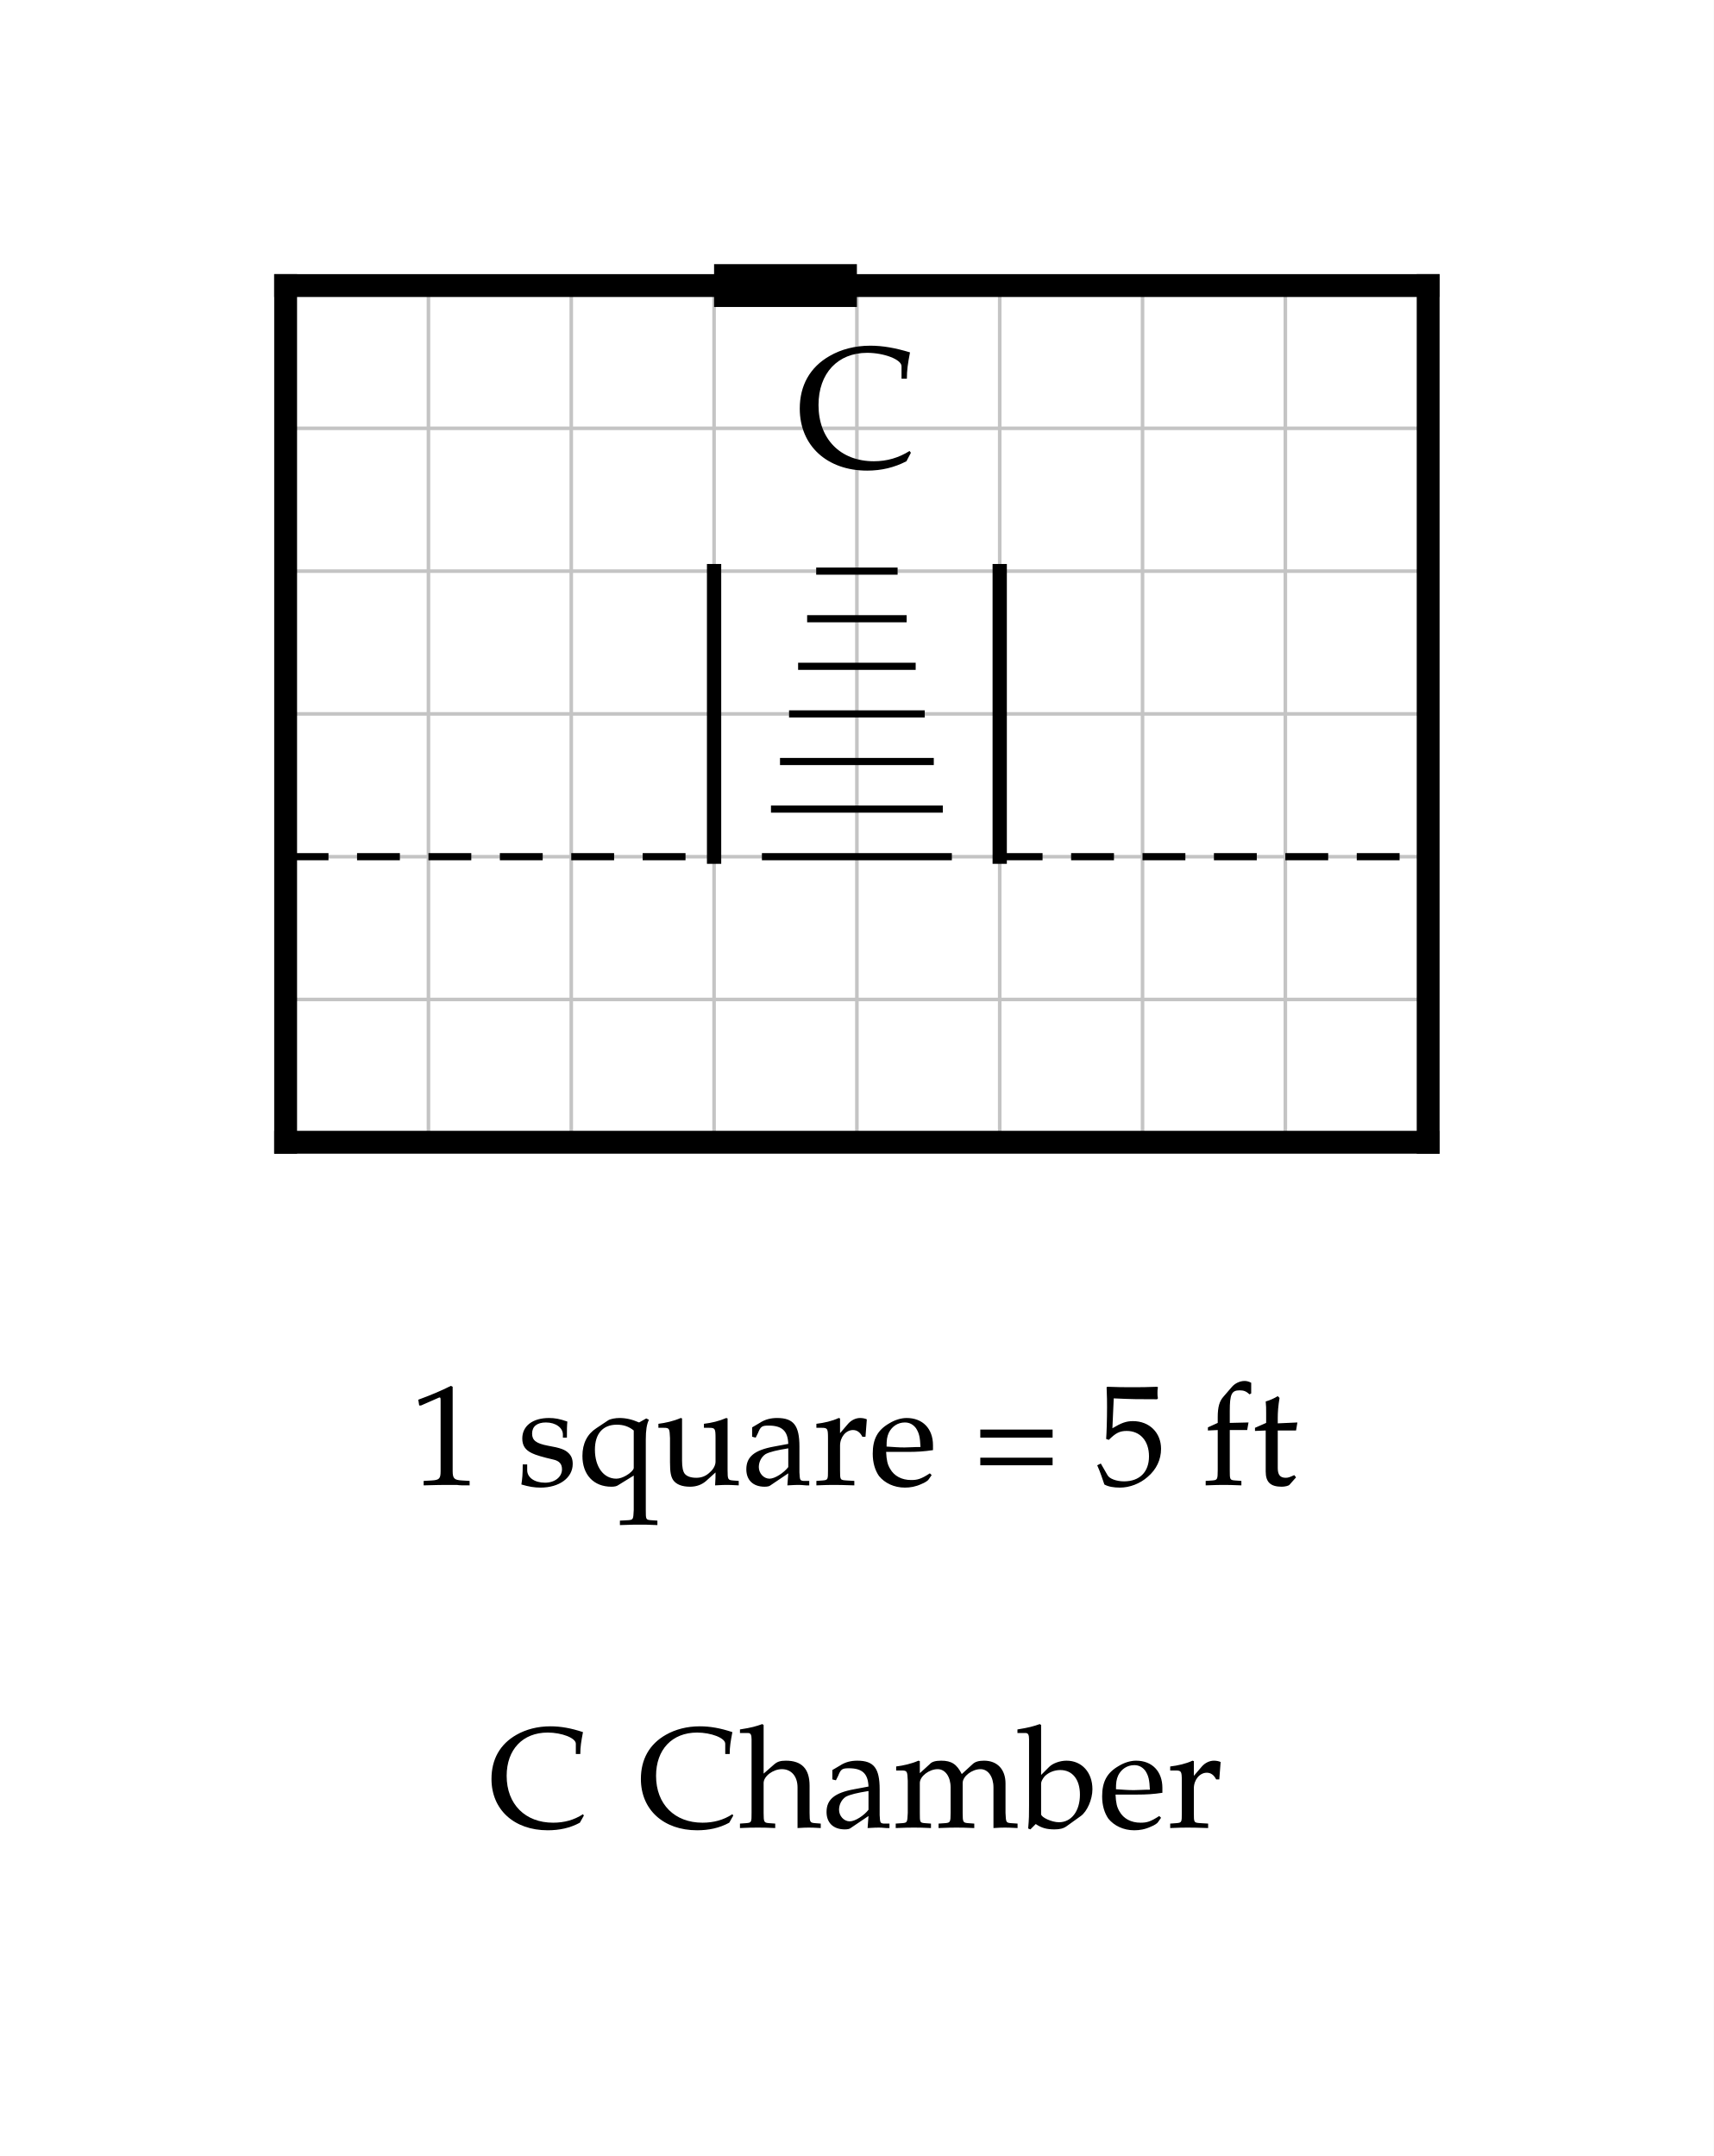
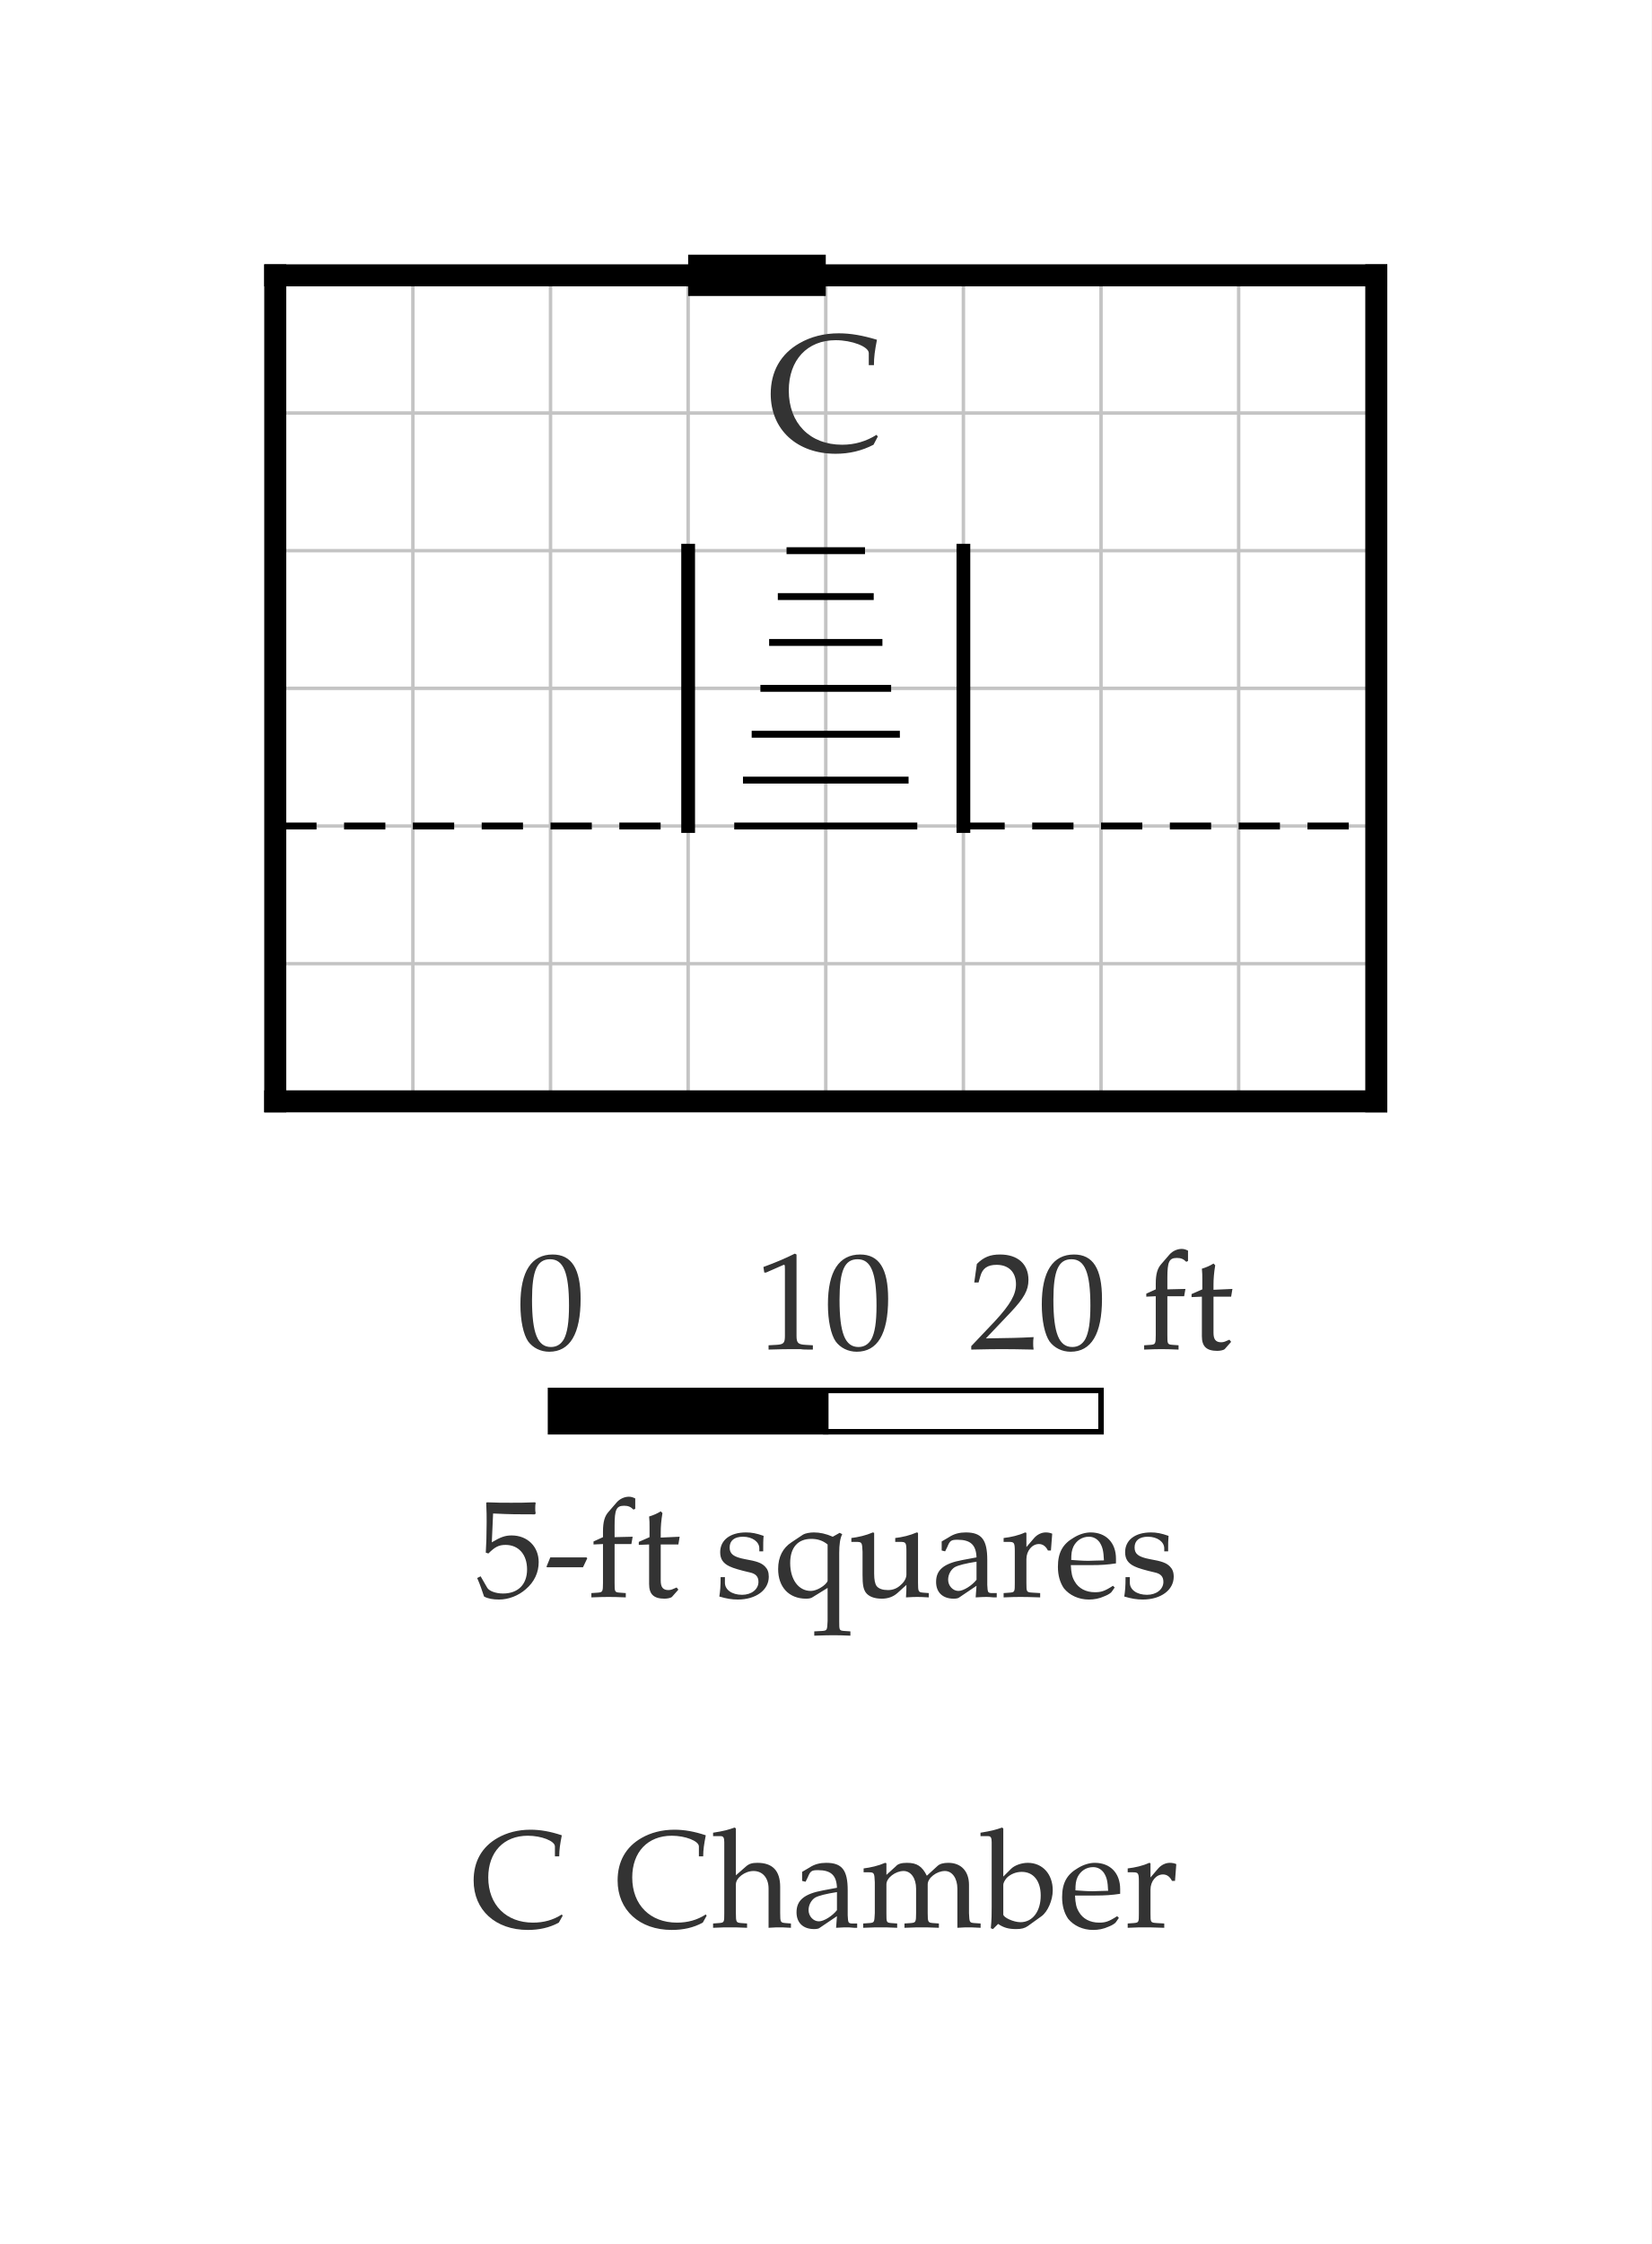
- <svg xmlns="http://www.w3.org/2000/svg" width="600" height="755" viewBox="-10 -10 60 75.5" font-family="Palatino, Georgia, Times New Roman, serif" font-weight="400" fill="black">
-   <rect x="-10" y="-10" width="60" height="75.5" fill="white" />
+ <svg xmlns="http://www.w3.org/2000/svg" width="600" height="815" viewBox="-10 -10 60 81.5" font-family="Palatino, Georgia, Times New Roman, serif" font-weight="400" fill="black">
+   <rect x="-10" y="-10" width="60" height="81.5" fill="white" />
  <defs>
    <clipPath id="plan-grid">
      <path d="M0 20h40v10h-40z M0 0h40v20h-40z" />
    </clipPath>
  </defs>
  <g class="grid" clip-path="url(#plan-grid)" stroke="#c4c4c4" stroke-width="0.125">
    <line x1="0" y1="0" x2="0" y2="30" />
    <line x1="5" y1="0" x2="5" y2="30" />
    <line x1="10" y1="0" x2="10" y2="30" />
    <line x1="15" y1="0" x2="15" y2="30" />
    <line x1="20" y1="0" x2="20" y2="30" />
    <line x1="25" y1="0" x2="25" y2="30" />
    <line x1="30" y1="0" x2="30" y2="30" />
    <line x1="35" y1="0" x2="35" y2="30" />
    <line x1="40" y1="0" x2="40" y2="30" />
    <line x1="0" y1="0" x2="40" y2="0" />
    <line x1="0" y1="5" x2="40" y2="5" />
    <line x1="0" y1="10" x2="40" y2="10" />
    <line x1="0" y1="15" x2="40" y2="15" />
    <line x1="0" y1="20" x2="40" y2="20" />
    <line x1="0" y1="25" x2="40" y2="25" />
    <line x1="0" y1="30" x2="40" y2="30" />
  </g>
  <line class="wall exterior" x1="0" y1="0" x2="0" y2="30" stroke="black" stroke-width="0.8" stroke-linecap="square" />
  <line class="wall exterior" x1="0" y1="0" x2="40" y2="0" stroke="black" stroke-width="0.8" stroke-linecap="square" />
  <line class="wall exterior" x1="0" y1="30" x2="40" y2="30" stroke="black" stroke-width="0.8" stroke-linecap="square" />
  <line class="wall exterior" x1="40" y1="0" x2="40" y2="30" stroke="black" stroke-width="0.8" stroke-linecap="square" />
-   <text data-block="chamber" x="20" y="5" text-anchor="middle" dominant-baseline="central" font-size="6">C</text>
+   <text data-block="chamber" x="20" y="5" text-anchor="middle" dominant-baseline="central" font-size="6" fill="#333333">C</text>
  <line class="divider" x1="0" y1="20" x2="15" y2="20" stroke="black" stroke-width="0.25" stroke-dasharray="1.5 1" />
  <line class="divider" x1="25" y1="20" x2="40" y2="20" stroke="black" stroke-width="0.25" stroke-dasharray="1.5 1" />
  <g class="stairs" data-room="low">
    <line x1="15" y1="10" x2="15" y2="20" stroke="black" stroke-width="0.5" stroke-linecap="square" />
    <line x1="25" y1="10" x2="25" y2="20" stroke="black" stroke-width="0.5" stroke-linecap="square" />
    <line x1="18.575" y1="10" x2="21.425" y2="10" stroke="black" stroke-width="0.25" />
    <line x1="18.258" y1="11.667" x2="21.742" y2="11.667" stroke="black" stroke-width="0.25" />
    <line x1="17.942" y1="13.333" x2="22.058" y2="13.333" stroke="black" stroke-width="0.25" />
    <line x1="17.625" y1="15" x2="22.375" y2="15" stroke="black" stroke-width="0.25" />
    <line x1="17.308" y1="16.667" x2="22.692" y2="16.667" stroke="black" stroke-width="0.25" />
    <line x1="16.992" y1="18.333" x2="23.008" y2="18.333" stroke="black" stroke-width="0.25" />
    <line x1="16.675" y1="20" x2="23.325" y2="20" stroke="black" stroke-width="0.25" />
  </g>
  <line class="door" x1="15" y1="0" x2="20" y2="0" stroke="black" stroke-width="1.5" />
-   <g class="scale" font-size="5">
-     <text x="4.348" y="42">1 square = 5 ft</text>
+   <g class="scale" font-size="5" fill="#333333">
+     <text x="8.765" y="39">0</text>
+     <text x="17.438" y="39">10</text>
+     <text x="25.206" y="39">20 ft</text>
+     <text x="7.273" y="48">5-ft squares</text>
+     <rect x="10" y="40.5" width="10" height="1.5" fill="black" stroke="black" stroke-width="0.2" />
+     <rect x="20" y="40.5" width="10" height="1.5" fill="white" stroke="black" stroke-width="0.2" />
  </g>
-   <g class="key" font-size="5">
-     <text x="7.096" y="54">C</text>
-     <text x="12.328" y="54">Chamber</text>
+   <g class="key" font-size="5" fill="#333333">
+     <text x="7.096" y="60">C</text>
+     <text x="12.328" y="60">Chamber</text>
  </g>
</svg>
